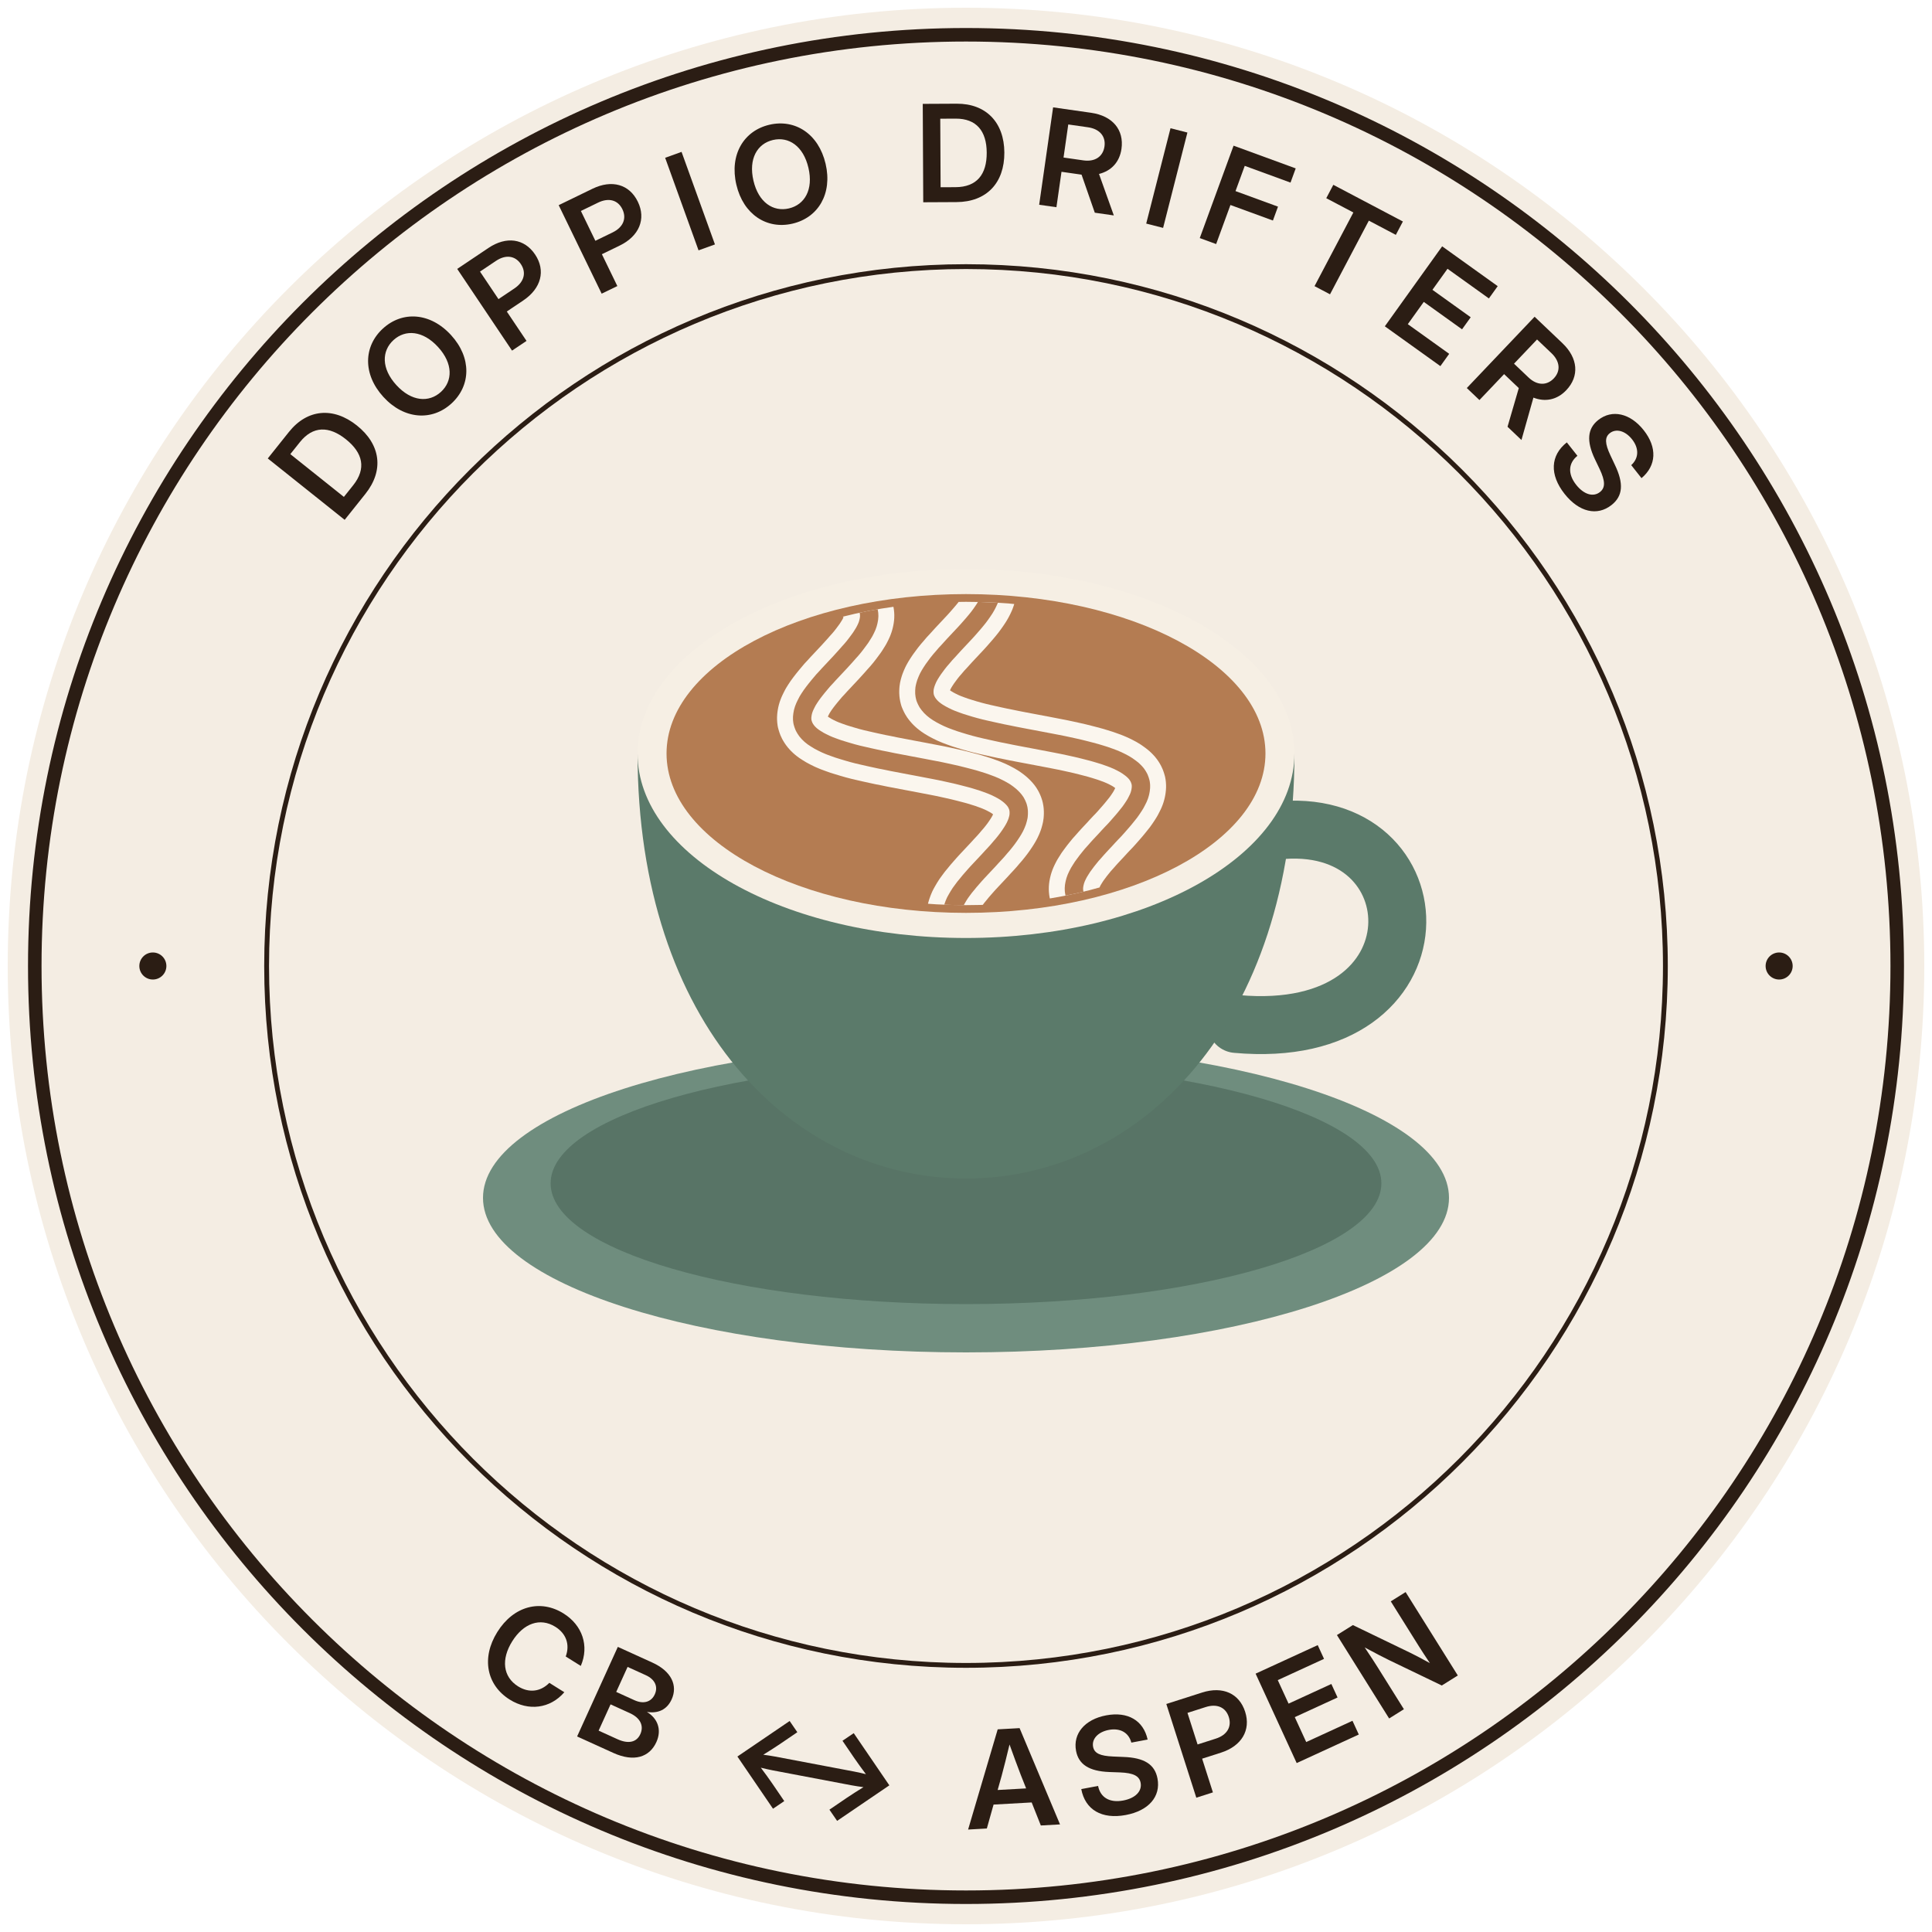
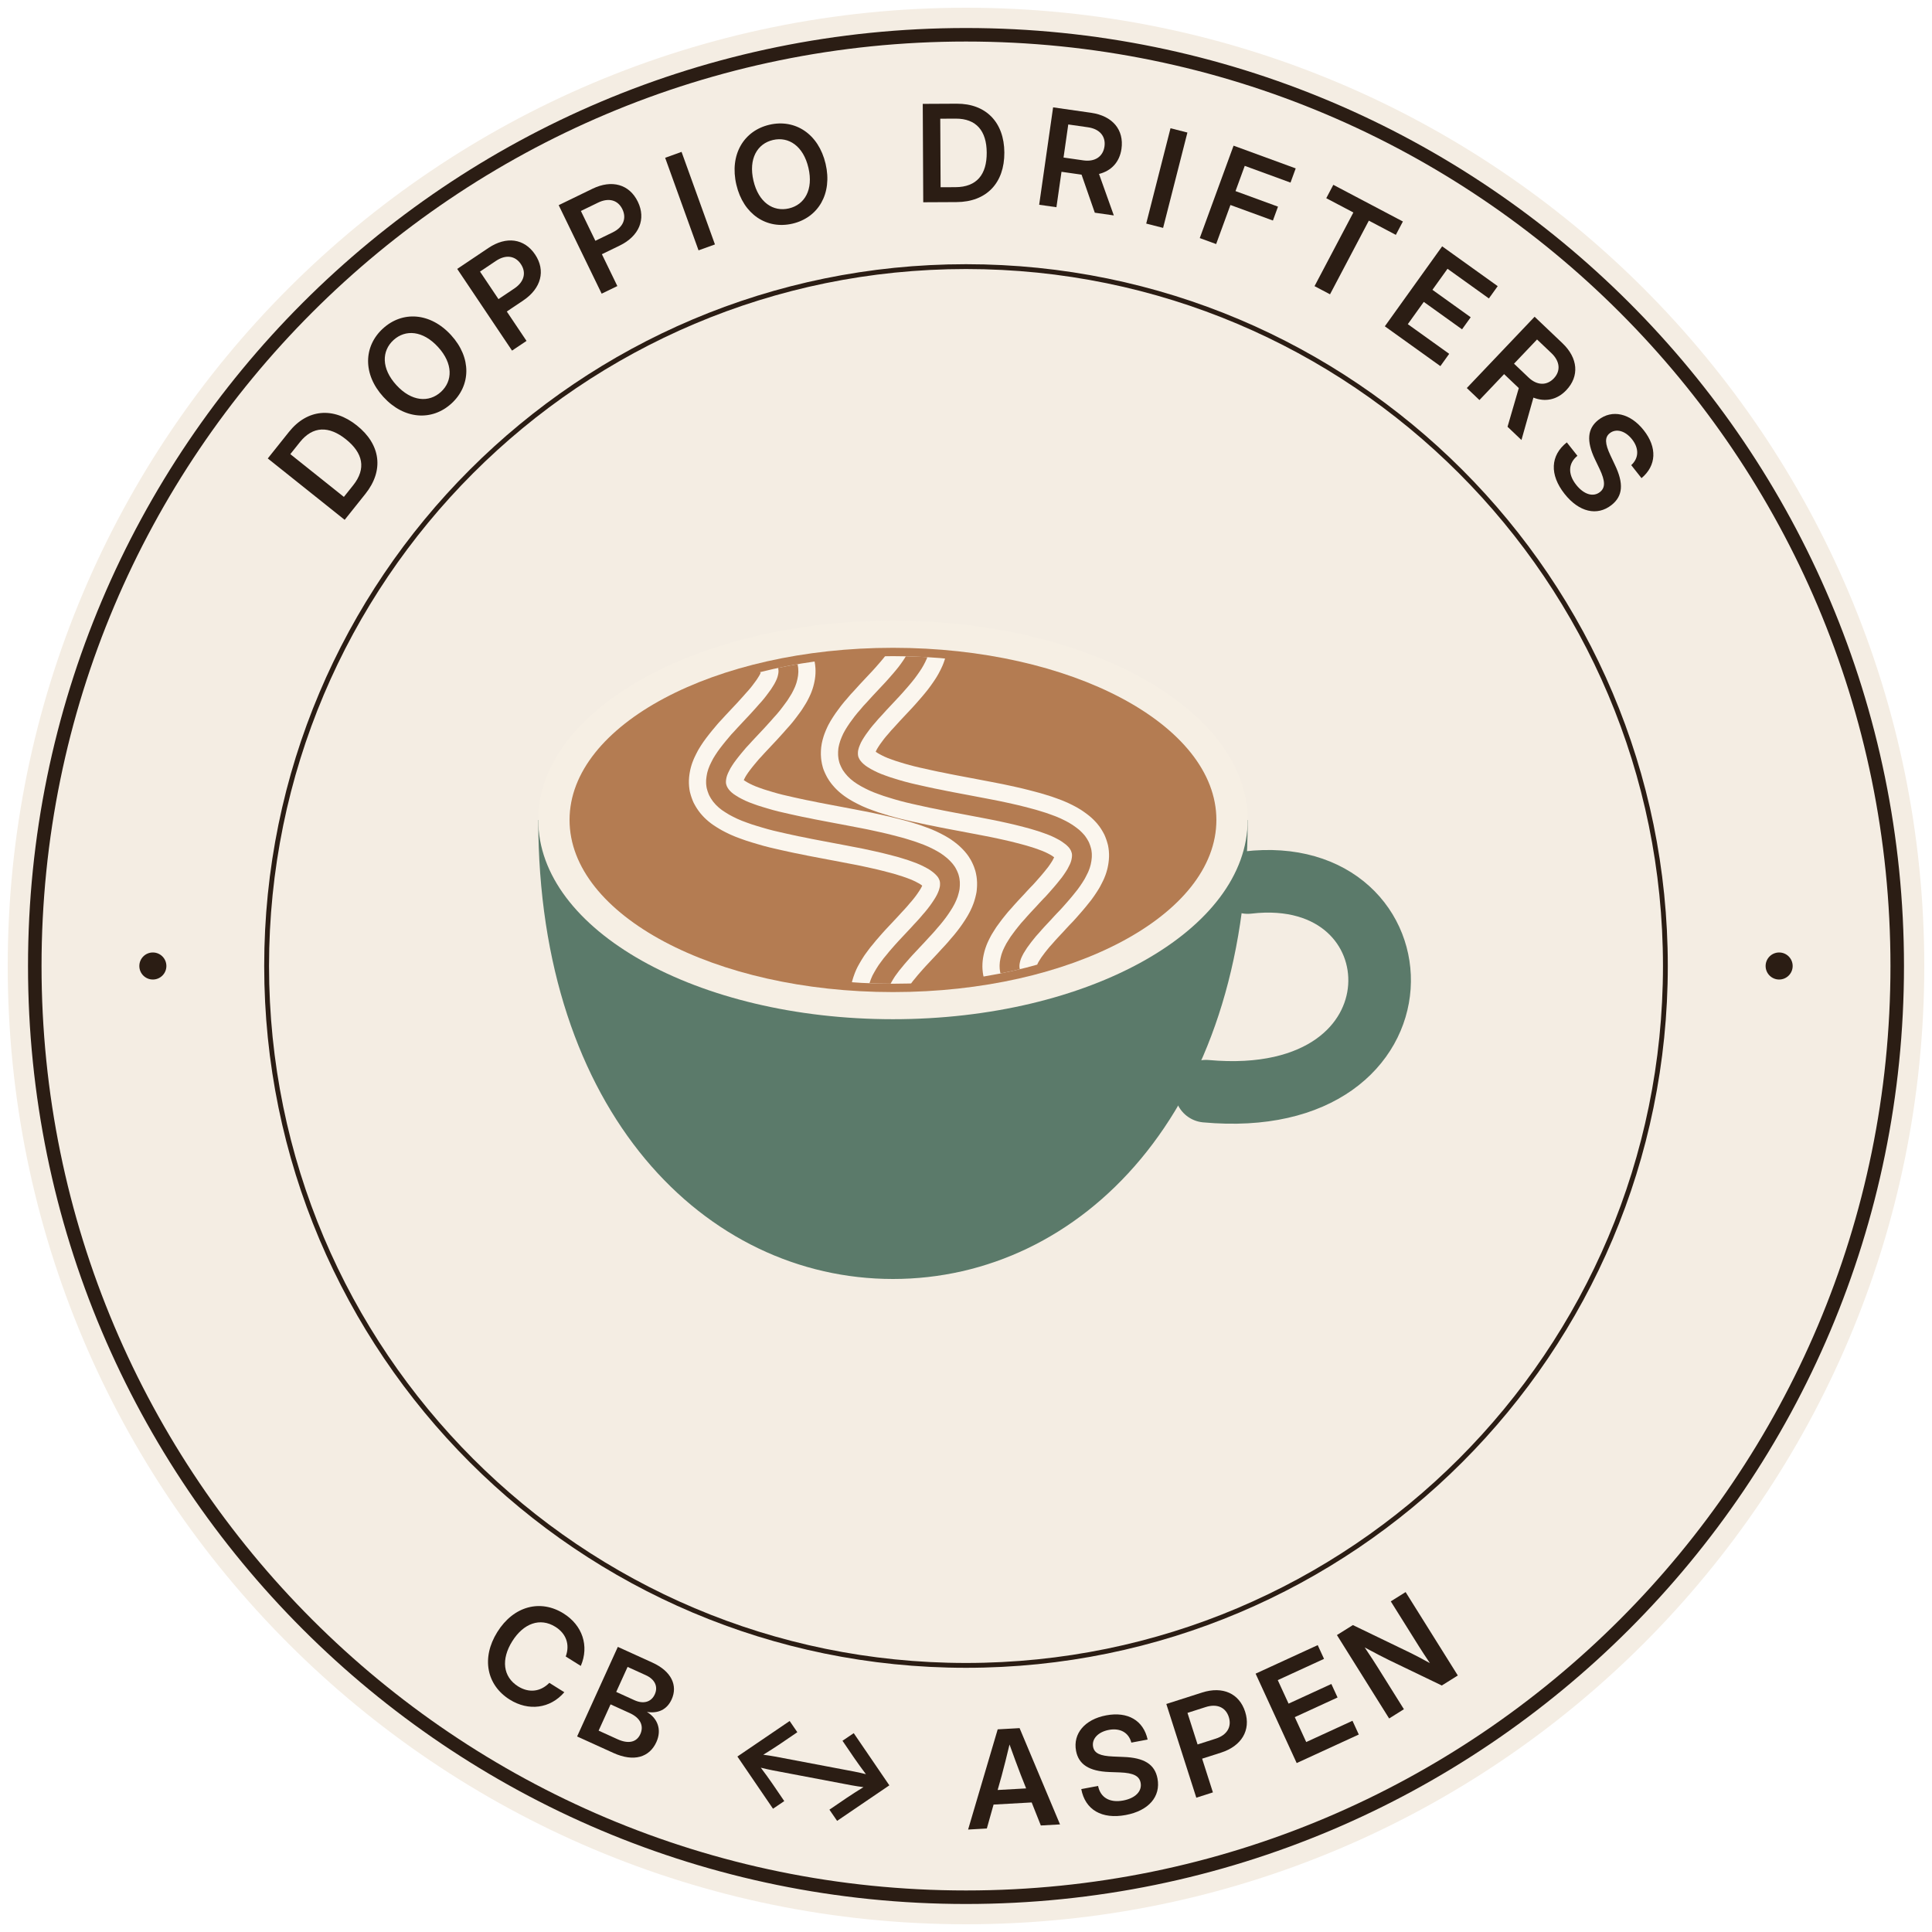
<svg xmlns="http://www.w3.org/2000/svg" viewBox="0 0 1000 1000" color="#2b1d14">
  <circle cx="500" cy="500" r="496" fill="#f4ede3" />
  <circle cx="500" cy="500" r="482" fill="none" stroke="currentColor" stroke-width="7" />
  <circle cx="500" cy="500" r="362" fill="none" stroke="currentColor" stroke-width="2.5" />
  <g fill="currentColor">
    <path d="M21.431 0.0C37.017 0.0 46.348 -9.775 46.348 -25.532C46.348 -41.187 36.948 -50.928 21.807 -50.928H4.238V0.0ZM13.262 -7.725V-43.203H21.226C31.958 -43.203 37.222 -36.743 37.222 -25.532C37.222 -14.219 32.026 -7.725 20.952 -7.725Z" transform="translate(190.98 253.31) rotate(-51.400) translate(-24.40 0)" />
    <path d="M26.182 0.82C39.819 0.82 49.902 -9.536 49.902 -25.43C49.902 -41.392 39.819 -51.748 26.182 -51.748C12.544 -51.748 2.461 -41.392 2.461 -25.43C2.461 -9.57 12.544 0.82 26.182 0.82ZM26.182 -7.28C17.842 -7.28 11.553 -13.809 11.553 -25.43C11.553 -37.085 17.842 -43.647 26.182 -43.647C34.487 -43.647 40.776 -37.085 40.776 -25.43C40.776 -13.809 34.487 -7.28 26.182 -7.28Z" transform="translate(233.13 208.23) rotate(-42.447) translate(-26.18 0)" />
    <path d="M4.238 0.0H13.262V-18.32H23.516C34.692 -18.32 41.87 -24.644 41.87 -34.658C41.87 -44.639 34.863 -50.928 23.687 -50.928H4.238ZM13.262 -26.045V-43.203H23.174C29.258 -43.203 32.983 -39.956 32.983 -34.658C32.983 -29.326 29.258 -26.045 23.174 -26.045Z" transform="translate(279.68 171.65) rotate(-33.861) translate(-21.88 0)" />
    <path d="M4.238 0.0H13.262V-18.32H23.516C34.692 -18.32 41.87 -24.644 41.87 -34.658C41.87 -44.639 34.863 -50.928 23.687 -50.928H4.238ZM13.262 -26.045V-43.203H23.174C29.258 -43.203 32.983 -39.956 32.983 -34.658C32.983 -29.326 29.258 -26.045 23.174 -26.045Z" transform="translate(327.29 144.30) rotate(-25.899) translate(-21.88 0)" />
    <path d="M13.262 -50.928H4.238V0.0H13.262Z" transform="translate(365.81 128.05) rotate(-19.838) translate(-8.75 0)" />
    <path d="M26.182 0.82C39.819 0.82 49.902 -9.536 49.902 -25.43C49.902 -41.392 39.819 -51.748 26.182 -51.748C12.544 -51.748 2.461 -41.392 2.461 -25.43C2.461 -9.57 12.544 0.82 26.182 0.82ZM26.182 -7.28C17.842 -7.28 11.553 -13.809 11.553 -25.43C11.553 -37.085 17.842 -43.647 26.182 -43.647C34.487 -43.647 40.776 -37.085 40.776 -25.43C40.776 -13.809 34.487 -7.28 26.182 -7.28Z" transform="translate(410.02 114.96) rotate(-13.154) translate(-26.18 0)" />
    <path d="M21.431 0.0C37.017 0.0 46.348 -9.775 46.348 -25.532C46.348 -41.187 36.948 -50.928 21.807 -50.928H4.238V0.0ZM13.262 -7.725V-43.203H21.226C31.958 -43.203 37.222 -36.743 37.222 -25.532C37.222 -14.219 32.026 -7.725 20.952 -7.725Z" transform="translate(498.03 104.59) rotate(-0.285) translate(-24.40 0)" />
    <path d="M4.238 0.0H13.262V-18.525H23.516C23.618 -18.525 23.687 -18.525 23.755 -18.525L33.325 0.0H43.271L32.642 -20.166C38.691 -22.627 42.314 -27.72 42.314 -34.658C42.314 -44.639 35.308 -50.928 24.097 -50.928H4.238ZM13.262 -25.977V-43.271H23.584C29.668 -43.271 33.428 -39.956 33.428 -34.658C33.428 -29.326 29.668 -25.977 23.652 -25.977Z" transform="translate(555.99 108.57) rotate(8.141) translate(-22.54 0)" />
    <path d="M13.262 -50.928H4.238V0.0H13.262Z" transform="translate(597.65 116.84) rotate(14.298) translate(-8.75 0)" />
    <path d="M4.238 0.0H13.262V-21.533H36.675V-29.189H13.262V-43.101H38.486V-50.928H4.238Z" transform="translate(635.83 128.65) rotate(20.091) translate(-20.03 0)" />
    <path d="M1.572 -43.101H17.432V0.0H26.489V-43.101H42.28V-50.928H1.572Z" transform="translate(684.39 150.21) rotate(27.796) translate(-21.94 0)" />
    <path d="M4.238 0.0H39.614V-7.827H13.262V-22.012H37.632V-29.702H13.262V-43.101H39.614V-50.928H4.238Z" transform="translate(730.37 178.63) rotate(35.634) translate(-20.95 0)" />
    <path d="M4.238 0.0H13.262V-18.525H23.516C23.618 -18.525 23.687 -18.525 23.755 -18.525L33.325 0.0H43.271L32.642 -20.166C38.691 -22.627 42.314 -27.72 42.314 -34.658C42.314 -44.639 35.308 -50.928 24.097 -50.928H4.238ZM13.262 -25.977V-43.271H23.584C29.668 -43.271 33.428 -39.956 33.428 -34.658C33.428 -29.326 29.668 -25.977 23.652 -25.977Z" transform="translate(772.48 213.46) rotate(43.559) translate(-22.54 0)" />
    <path d="M22.661 0.82C34.727 0.82 42.28 -5.195 42.28 -14.697C42.28 -22.183 37.529 -26.592 26.968 -28.95L21.807 -30.146C15.176 -31.685 12.544 -33.599 12.544 -37.017C12.544 -41.187 16.543 -44.092 22.183 -44.092C28.13 -44.092 32.026 -40.845 32.402 -35.479H40.981C40.674 -45.596 33.599 -51.748 22.217 -51.748C10.972 -51.748 3.486 -45.664 3.486 -36.572C3.486 -29.429 8.169 -24.951 18.354 -22.627L23.823 -21.396C30.625 -19.824 33.291 -17.739 33.291 -14.15C33.291 -9.673 29.087 -6.802 22.729 -6.802C15.654 -6.802 11.416 -10.459 11.348 -16.611H2.495C2.495 -5.708 10.049 0.82 22.661 0.82Z" transform="translate(810.28 254.89) rotate(51.693) translate(-22.39 0)" />
    <path d="M26.455 0.82C37.939 0.82 46.689 -6.289 48.398 -17.397H39.238C37.803 -10.938 33.018 -7.28 26.523 -7.28C17.158 -7.28 11.553 -14.492 11.553 -25.43C11.553 -36.436 17.192 -43.647 26.523 -43.647C33.052 -43.647 37.837 -39.956 39.204 -33.462H48.398C46.689 -44.604 37.939 -51.748 26.455 -51.748C12.407 -51.748 2.461 -41.426 2.461 -25.43C2.461 -9.536 12.407 0.82 26.455 0.82Z" transform="translate(263.34 878.43) rotate(32.021) translate(-25.36 0)" />
    <path d="M4.238 0.0H24.814C36.606 0.0 42.793 -5.742 42.793 -14.321C42.793 -21.567 38.076 -25.771 31.992 -26.489V-26.558C37.461 -28.062 40.845 -31.821 40.845 -37.7C40.845 -45.664 34.658 -50.928 23.926 -50.928H4.238ZM13.125 -7.349V-22.285H24.062C30.078 -22.285 33.53 -19.346 33.53 -14.629C33.53 -9.946 30.01 -7.349 23.857 -7.349ZM13.125 -29.36V-43.579H23.516C28.677 -43.579 31.821 -40.845 31.821 -36.47C31.821 -32.129 28.677 -29.36 23.516 -29.36Z" transform="translate(315.33 906.34) rotate(24.441) translate(-22.49 0)" />
    <path d="M29.155 0.82 34.146 -4.136 26.455 -11.826C24.131 -14.15 21.533 -16.543 19.004 -18.867C21.055 -18.765 23.174 -18.662 25.225 -18.662H66.855C68.872 -18.662 71.025 -18.765 73.076 -18.867C70.547 -16.543 67.949 -14.15 65.625 -11.826L57.935 -4.136L62.925 0.82L86.064 -22.285L62.925 -45.391L57.935 -40.435L65.625 -32.744C67.949 -30.42 70.547 -28.027 73.076 -25.703C71.025 -25.806 68.872 -25.908 66.855 -25.908H25.225C23.174 -25.908 21.055 -25.806 19.004 -25.703C21.533 -28.027 24.131 -30.42 26.455 -32.744L34.146 -40.435L29.155 -45.391L6.016 -22.285Z" transform="translate(416.85 938.53) rotate(10.737) translate(-46.04 0)" />
    <path d="M0.444 0.0H10.151L14.321 -12.168H34.077L38.145 0.0H48.091L29.976 -50.928H18.628ZM16.851 -19.585 19.312 -26.763C20.85 -31.445 22.388 -36.333 24.302 -42.759C26.216 -36.333 27.72 -31.445 29.224 -26.763L31.616 -19.585Z" transform="translate(524.88 945.64) rotate(-3.196) translate(-24.27 0)" />
    <path d="M22.661 0.82C34.727 0.82 42.28 -5.195 42.28 -14.697C42.28 -22.183 37.529 -26.592 26.968 -28.95L21.807 -30.146C15.176 -31.685 12.544 -33.599 12.544 -37.017C12.544 -41.187 16.543 -44.092 22.183 -44.092C28.13 -44.092 32.026 -40.845 32.402 -35.479H40.981C40.674 -45.596 33.599 -51.748 22.217 -51.748C10.972 -51.748 3.486 -45.664 3.486 -36.572C3.486 -29.429 8.169 -24.951 18.354 -22.627L23.823 -21.396C30.625 -19.824 33.291 -17.739 33.291 -14.15C33.291 -9.673 29.087 -6.802 22.729 -6.802C15.654 -6.802 11.416 -10.459 11.348 -16.611H2.495C2.495 -5.708 10.049 0.82 22.661 0.82Z" transform="translate(582.28 938.69) rotate(-10.622) translate(-22.39 0)" />
    <path d="M4.238 0.0H13.262V-18.32H23.516C34.692 -18.32 41.87 -24.644 41.87 -34.658C41.87 -44.639 34.863 -50.928 23.687 -50.928H4.238ZM13.262 -26.045V-43.203H23.174C29.258 -43.203 32.983 -39.956 32.983 -34.658C32.983 -29.326 29.258 -26.045 23.174 -26.045Z" transform="translate(636.01 925.11) rotate(-17.742) translate(-21.88 0)" />
    <path d="M4.238 0.0H39.614V-7.827H13.262V-22.012H37.632V-29.702H13.262V-43.101H39.614V-50.928H4.238Z" transform="translate(686.35 905.58) rotate(-24.677) translate(-20.95 0)" />
    <path d="M4.238 0.0H13.262V-25.601C13.262 -27.822 13.228 -32.197 13.022 -37.871C16.133 -32.368 18.833 -27.856 20.269 -25.566L36.401 0.0H46.177V-50.928H37.119V-23.174C37.119 -21.157 37.188 -16.919 37.324 -13.091C35.308 -16.714 33.052 -20.61 31.855 -22.524L13.979 -50.928H4.238Z" transform="translate(736.79 878.35) rotate(-32.041) translate(-25.21 0)" />
    <circle cx="79.12" cy="500" r="7" />
    <circle cx="920.88" cy="500" r="7" />
  </g>
-   <g transform="translate(215.0 170.0) scale(5.0)">
-     <ellipse cx="57" cy="90" rx="50" ry="16" fill="#6f8d7e" />
-     <ellipse cx="57" cy="88.5" rx="43" ry="12.5" fill="#587466" />
+   <g transform="translate(165.2 176.0) scale(5.4)">
    <path d="M89 52 C 106 50, 107 74, 85 72" fill="none" stroke="#5b7a6a" stroke-width="6" stroke-linecap="round" />
-     <path d="M23 44 C 23 72, 39 88, 57 88 C 75 88, 91 72, 91 44 Z" fill="#5b7a6a" />
-     <ellipse cx="57" cy="44" rx="34" ry="19.1" fill="#f6efe4" />
-     <ellipse cx="57" cy="44" rx="31" ry="16.5" fill="#b47c52" />
+     <path d="M21 46 C 21 74, 37 90, 55 90 C 73 90, 89 74, 89 46 Z" fill="#5b7a6a" />
+     <ellipse cx="55" cy="46" rx="34" ry="19.1" fill="#f6efe4" />
+     <ellipse cx="55" cy="46" rx="31" ry="16.5" fill="#b47c52" />
    <clipPath id="dd-coffee">
-       <ellipse cx="57" cy="44" rx="29.5" ry="15.7" />
+       <ellipse cx="55" cy="46" rx="29.5" ry="15.7" />
    </clipPath>
    <g clip-path="url(#dd-coffee)" fill="none" stroke-linecap="round" stroke-linejoin="round">
-       <path d="M43.14 26.51 L43.60 26.67 L44.03 26.83 L44.44 27.00 L44.82 27.18 L45.17 27.36 L45.49 27.55 L45.78 27.74 L46.04 27.94 L46.26 28.15 L46.46 28.36 L46.63 28.58 L46.76 28.81 L46.86 29.04 L46.93 29.28 L46.97 29.53 L46.98 29.78 L46.96 30.04 L46.91 30.31 L46.84 30.58 L46.74 30.86 L46.61 31.14 L46.46 31.43 L46.28 31.72 L46.09 32.02 L45.87 32.32 L45.64 32.63 L45.40 32.94 L45.14 33.25 L44.86 33.56 L44.58 33.88 L44.29 34.20 L44.00 34.52 L43.70 34.84 L43.40 35.16 L43.10 35.48 L42.80 35.80 L42.51 36.12 L42.22 36.43 L41.95 36.75 L41.69 37.06 L41.44 37.37 L41.20 37.68 L40.98 37.98 L40.78 38.28 L40.60 38.57 L40.45 38.86 L40.31 39.15 L40.20 39.43 L40.12 39.70 L40.07 39.97 L40.04 40.23 L40.04 40.48 L40.07 40.73 L40.14 40.97 L40.23 41.21 L40.36 41.44 L40.51 41.66 L40.70 41.88 L40.92 42.09 L41.17 42.29 L41.46 42.48 L41.77 42.67 L42.11 42.85 L42.48 43.03 L42.88 43.20 L43.31 43.36 L43.76 43.52 L44.24 43.67 L44.74 43.82 L45.26 43.97 L45.80 44.11 L46.36 44.24 L46.93 44.37 L47.52 44.50 L48.12 44.63 L48.74 44.75 L49.36 44.88 L49.99 45.00 L50.62 45.12 L51.25 45.24 L51.89 45.36 L52.52 45.48 L53.14 45.60 L53.77 45.72 L54.38 45.84 L54.98 45.97 L55.57 46.10 L56.14 46.23 L56.70 46.37 L57.24 46.51 L57.77 46.65 L58.26 46.80 L58.74 46.95 L59.19 47.11 L59.62 47.27 L60.02 47.44 L60.39 47.62 L60.73 47.80 L61.05 47.99 L61.33 48.19 L61.58 48.39 L61.80 48.60 L61.99 48.81 L62.15 49.03 L62.27 49.26 L62.37 49.50 L62.43 49.74 L62.46 49.99 L62.46 50.24 L62.44 50.51 L62.38 50.77 L62.30 51.05 L62.19 51.33 L62.06 51.61 L61.90 51.90 L61.72 52.19 L61.52 52.49 L61.30 52.80 L61.07 53.10 L60.82 53.41 L60.55 53.72 L60.28 54.04 L59.99 54.36 L59.70 54.67 L59.41 54.99 L59.11 55.31 L58.81 55.63 L58.51 55.95 L58.21 56.27 L57.92 56.59 L57.64 56.91 L57.37 57.22 L57.11 57.54 L56.86 57.84 L56.63 58.15 L56.41 58.45 L56.22 58.75 L56.05 59.04 L55.89 59.33 L55.77 59.61 L55.67 59.89 L55.59 60.16 L55.54 60.43 L55.52 60.69 L55.53 60.94 L55.57 61.19 L55.64 61.43 L55.74 61.67 L55.88 61.89 L56.04 62.11 L56.24 62.33 L56.47 62.53 L56.73 62.73 L57.02 62.93 L57.34 63.11 L57.69 63.29 L58.06 63.47 L58.47 63.64 L58.90 63.80 L59.36 63.96" stroke="#fbf6ee" stroke-width="5.2" />
-       <path d="M43.14 26.51 L43.60 26.67 L44.03 26.83 L44.44 27.00 L44.82 27.18 L45.17 27.36 L45.49 27.55 L45.78 27.74 L46.04 27.94 L46.26 28.15 L46.46 28.36 L46.63 28.58 L46.76 28.81 L46.86 29.04 L46.93 29.28 L46.97 29.53 L46.98 29.78 L46.96 30.04 L46.91 30.31 L46.84 30.58 L46.74 30.86 L46.61 31.14 L46.46 31.43 L46.28 31.72 L46.09 32.02 L45.87 32.32 L45.64 32.63 L45.40 32.94 L45.14 33.25 L44.86 33.56 L44.58 33.88 L44.29 34.20 L44.00 34.52 L43.70 34.84 L43.40 35.16 L43.10 35.48 L42.80 35.80 L42.51 36.12 L42.22 36.43 L41.95 36.75 L41.69 37.06 L41.44 37.37 L41.20 37.68 L40.98 37.98 L40.78 38.28 L40.60 38.57 L40.45 38.86 L40.31 39.15 L40.20 39.43 L40.12 39.70 L40.07 39.97 L40.04 40.23 L40.04 40.48 L40.07 40.73 L40.14 40.97 L40.23 41.21 L40.36 41.44 L40.51 41.66 L40.70 41.88 L40.92 42.09 L41.17 42.29 L41.46 42.48 L41.77 42.67 L42.11 42.85 L42.48 43.03 L42.88 43.20 L43.31 43.36 L43.76 43.52 L44.24 43.67 L44.74 43.82 L45.26 43.97 L45.80 44.11 L46.36 44.24 L46.93 44.37 L47.52 44.50 L48.12 44.63 L48.74 44.75 L49.36 44.88 L49.99 45.00 L50.62 45.12 L51.25 45.24 L51.89 45.36 L52.52 45.48 L53.14 45.60 L53.77 45.72 L54.38 45.84 L54.98 45.97 L55.57 46.10 L56.14 46.23 L56.70 46.37 L57.24 46.51 L57.77 46.65 L58.26 46.80 L58.74 46.95 L59.19 47.11 L59.62 47.27 L60.02 47.44 L60.39 47.62 L60.73 47.80 L61.05 47.99 L61.33 48.19 L61.58 48.39 L61.80 48.60 L61.99 48.81 L62.15 49.03 L62.27 49.26 L62.37 49.50 L62.43 49.74 L62.46 49.99 L62.46 50.24 L62.44 50.51 L62.38 50.77 L62.30 51.05 L62.19 51.33 L62.06 51.61 L61.90 51.90 L61.72 52.19 L61.52 52.49 L61.30 52.80 L61.07 53.10 L60.82 53.41 L60.55 53.72 L60.28 54.04 L59.99 54.36 L59.70 54.67 L59.41 54.99 L59.11 55.31 L58.81 55.63 L58.51 55.95 L58.21 56.27 L57.92 56.59 L57.64 56.91 L57.37 57.22 L57.11 57.54 L56.86 57.84 L56.63 58.15 L56.41 58.45 L56.22 58.75 L56.05 59.04 L55.89 59.33 L55.77 59.61 L55.67 59.89 L55.59 60.16 L55.54 60.43 L55.52 60.69 L55.53 60.94 L55.57 61.19 L55.64 61.43 L55.74 61.67 L55.88 61.89 L56.04 62.11 L56.24 62.33 L56.47 62.53 L56.73 62.73 L57.02 62.93 L57.34 63.11 L57.69 63.29 L58.06 63.47 L58.47 63.64 L58.90 63.80 L59.36 63.96" stroke="#b47c52" stroke-width="1.9" />
-       <path d="M55.79 23.80 L56.25 23.95 L56.68 24.12 L57.09 24.28 L57.46 24.46 L57.81 24.64 L58.13 24.83 L58.42 25.02 L58.68 25.22 L58.91 25.43 L59.11 25.64 L59.27 25.86 L59.41 26.09 L59.51 26.32 L59.58 26.56 L59.62 26.81 L59.63 27.06 L59.61 27.32 L59.56 27.59 L59.48 27.86 L59.38 28.14 L59.25 28.42 L59.10 28.71 L58.93 29.00 L58.73 29.30 L58.52 29.60 L58.29 29.91 L58.04 30.22 L57.78 30.53 L57.51 30.84 L57.23 31.16 L56.94 31.48 L56.64 31.80 L56.34 32.12 L56.04 32.44 L55.74 32.76 L55.45 33.08 L55.16 33.40 L54.87 33.71 L54.60 34.03 L54.33 34.34 L54.08 34.65 L53.85 34.96 L53.63 35.26 L53.43 35.56 L53.25 35.85 L53.09 36.14 L52.96 36.43 L52.85 36.71 L52.77 36.98 L52.71 37.25 L52.69 37.51 L52.69 37.76 L52.72 38.01 L52.78 38.26 L52.88 38.49 L53.00 38.72 L53.16 38.94 L53.35 39.16 L53.57 39.37 L53.82 39.57 L54.10 39.76 L54.42 39.95 L54.76 40.13 L55.13 40.31 L55.53 40.48 L55.96 40.64 L56.41 40.80 L56.89 40.95 L57.38 41.10 L57.91 41.25 L58.45 41.39 L59.00 41.52 L59.58 41.65 L60.17 41.78 L60.77 41.91 L61.38 42.03 L62.01 42.16 L62.63 42.28 L63.26 42.40 L63.90 42.52 L64.53 42.64 L65.16 42.76 L65.79 42.88 L66.41 43.00 L67.02 43.12 L67.63 43.25 L68.22 43.38 L68.79 43.51 L69.35 43.65 L69.89 43.79 L70.41 43.93 L70.91 44.08 L71.39 44.23 L71.84 44.39 L72.27 44.55 L72.67 44.72 L73.04 44.90 L73.38 45.08 L73.69 45.27 L73.97 45.47 L74.23 45.67 L74.45 45.88 L74.64 46.09 L74.79 46.31 L74.92 46.54 L75.01 46.78 L75.08 47.02 L75.11 47.27 L75.11 47.52 L75.08 47.79 L75.03 48.05 L74.95 48.33 L74.84 48.61 L74.70 48.89 L74.55 49.18 L74.37 49.47 L74.17 49.77 L73.95 50.08 L73.71 50.38 L73.46 50.69 L73.20 51.00 L72.92 51.32 L72.64 51.64 L72.35 51.96 L72.05 52.27 L71.75 52.59 L71.45 52.92 L71.15 53.24 L70.86 53.55 L70.57 53.87 L70.29 54.19 L70.01 54.50 L69.75 54.82 L69.51 55.12 L69.28 55.43 L69.06 55.73 L68.87 56.03 L68.69 56.32 L68.54 56.61 L68.41 56.89 L68.31 57.17 L68.24 57.44 L68.19 57.71 L68.17 57.97 L68.18 58.22 L68.22 58.47 L68.29 58.71 L68.39 58.95 L68.52 59.17 L68.69 59.39 L68.88 59.61 L69.11 59.81 L69.37 60.01 L69.66 60.21 L69.98 60.39 L70.33 60.57 L70.71 60.75 L71.12 60.92 L71.55 61.08 L72.01 61.24" stroke="#fbf6ee" stroke-width="5.2" />
-       <path d="M55.79 23.80 L56.25 23.95 L56.68 24.12 L57.09 24.28 L57.46 24.46 L57.81 24.64 L58.13 24.83 L58.42 25.02 L58.68 25.22 L58.91 25.43 L59.11 25.64 L59.27 25.86 L59.41 26.09 L59.51 26.32 L59.58 26.56 L59.62 26.81 L59.63 27.06 L59.61 27.32 L59.56 27.59 L59.48 27.86 L59.38 28.14 L59.25 28.42 L59.10 28.71 L58.93 29.00 L58.73 29.30 L58.52 29.60 L58.29 29.91 L58.04 30.22 L57.78 30.53 L57.51 30.84 L57.23 31.16 L56.94 31.48 L56.64 31.80 L56.34 32.12 L56.04 32.44 L55.74 32.76 L55.45 33.08 L55.16 33.40 L54.87 33.71 L54.60 34.03 L54.33 34.34 L54.08 34.65 L53.85 34.96 L53.63 35.26 L53.43 35.56 L53.25 35.85 L53.09 36.14 L52.96 36.43 L52.85 36.71 L52.77 36.98 L52.71 37.25 L52.69 37.51 L52.69 37.76 L52.72 38.01 L52.78 38.26 L52.88 38.49 L53.00 38.72 L53.16 38.94 L53.35 39.16 L53.57 39.37 L53.82 39.57 L54.10 39.76 L54.42 39.95 L54.76 40.13 L55.13 40.31 L55.53 40.48 L55.96 40.64 L56.41 40.80 L56.89 40.95 L57.38 41.10 L57.91 41.25 L58.45 41.39 L59.00 41.52 L59.58 41.65 L60.17 41.78 L60.77 41.91 L61.38 42.03 L62.01 42.16 L62.63 42.28 L63.26 42.40 L63.90 42.52 L64.53 42.64 L65.16 42.76 L65.79 42.88 L66.41 43.00 L67.02 43.12 L67.63 43.25 L68.22 43.38 L68.79 43.51 L69.35 43.65 L69.89 43.79 L70.41 43.93 L70.91 44.08 L71.39 44.23 L71.84 44.39 L72.27 44.55 L72.67 44.72 L73.04 44.90 L73.38 45.08 L73.69 45.27 L73.97 45.47 L74.23 45.67 L74.45 45.88 L74.64 46.09 L74.79 46.31 L74.92 46.54 L75.01 46.78 L75.08 47.02 L75.11 47.27 L75.11 47.52 L75.08 47.79 L75.03 48.05 L74.95 48.33 L74.84 48.61 L74.70 48.89 L74.55 49.18 L74.37 49.47 L74.17 49.77 L73.95 50.08 L73.71 50.38 L73.46 50.69 L73.20 51.00 L72.92 51.32 L72.64 51.64 L72.35 51.96 L72.05 52.27 L71.75 52.59 L71.45 52.92 L71.15 53.24 L70.86 53.55 L70.57 53.87 L70.29 54.19 L70.01 54.50 L69.75 54.82 L69.51 55.12 L69.28 55.43 L69.06 55.73 L68.87 56.03 L68.69 56.32 L68.54 56.61 L68.41 56.89 L68.31 57.17 L68.24 57.44 L68.19 57.71 L68.17 57.97 L68.18 58.22 L68.22 58.47 L68.29 58.71 L68.39 58.95 L68.52 59.17 L68.69 59.39 L68.88 59.61 L69.11 59.81 L69.37 60.01 L69.66 60.21 L69.98 60.39 L70.33 60.57 L70.71 60.75 L71.12 60.92 L71.55 61.08 L72.01 61.24" stroke="#b47c52" stroke-width="1.9" />
+       <path d="M41.14 28.51 L41.60 28.67 L42.03 28.83 L42.44 29.00 L42.82 29.18 L43.17 29.36 L43.49 29.55 L43.78 29.74 L44.04 29.94 L44.26 30.15 L44.46 30.36 L44.63 30.58 L44.76 30.81 L44.86 31.04 L44.93 31.28 L44.97 31.53 L44.98 31.78 L44.96 32.04 L44.91 32.31 L44.84 32.58 L44.74 32.86 L44.61 33.14 L44.46 33.43 L44.28 33.72 L44.09 34.02 L43.87 34.32 L43.64 34.63 L43.40 34.94 L43.14 35.25 L42.86 35.56 L42.58 35.88 L42.29 36.20 L42.00 36.52 L41.70 36.84 L41.40 37.16 L41.10 37.48 L40.80 37.80 L40.51 38.12 L40.22 38.43 L39.95 38.75 L39.69 39.06 L39.44 39.37 L39.20 39.68 L38.98 39.98 L38.78 40.28 L38.60 40.57 L38.45 40.86 L38.31 41.15 L38.20 41.43 L38.12 41.70 L38.07 41.97 L38.04 42.23 L38.04 42.48 L38.07 42.73 L38.14 42.97 L38.23 43.21 L38.36 43.44 L38.51 43.66 L38.70 43.88 L38.92 44.09 L39.17 44.29 L39.46 44.48 L39.77 44.67 L40.11 44.85 L40.48 45.03 L40.88 45.20 L41.31 45.36 L41.76 45.52 L42.24 45.67 L42.74 45.82 L43.26 45.97 L43.80 46.11 L44.36 46.24 L44.93 46.37 L45.52 46.50 L46.12 46.63 L46.74 46.75 L47.36 46.88 L47.99 47.00 L48.62 47.12 L49.25 47.24 L49.89 47.36 L50.52 47.48 L51.14 47.60 L51.77 47.72 L52.38 47.84 L52.98 47.97 L53.57 48.10 L54.14 48.23 L54.70 48.37 L55.24 48.51 L55.77 48.65 L56.26 48.80 L56.74 48.95 L57.19 49.11 L57.62 49.27 L58.02 49.44 L58.39 49.62 L58.73 49.80 L59.05 49.99 L59.33 50.19 L59.58 50.39 L59.80 50.60 L59.99 50.81 L60.15 51.03 L60.27 51.26 L60.37 51.50 L60.43 51.74 L60.46 51.99 L60.46 52.24 L60.44 52.51 L60.38 52.77 L60.30 53.05 L60.19 53.33 L60.06 53.61 L59.90 53.90 L59.72 54.19 L59.52 54.49 L59.30 54.80 L59.07 55.10 L58.82 55.41 L58.55 55.72 L58.28 56.04 L57.99 56.36 L57.70 56.67 L57.41 56.99 L57.11 57.31 L56.81 57.63 L56.51 57.95 L56.21 58.27 L55.92 58.59 L55.64 58.91 L55.37 59.22 L55.11 59.54 L54.86 59.84 L54.63 60.15 L54.41 60.45 L54.22 60.75 L54.05 61.04 L53.89 61.33 L53.77 61.61 L53.67 61.89 L53.59 62.16 L53.54 62.43 L53.52 62.69 L53.53 62.94 L53.57 63.19 L53.64 63.43 L53.74 63.67 L53.88 63.89 L54.04 64.11 L54.24 64.33 L54.47 64.53 L54.73 64.73 L55.02 64.93 L55.34 65.11 L55.69 65.29 L56.06 65.47 L56.47 65.64 L56.90 65.80 L57.36 65.96" stroke="#fbf6ee" stroke-width="5.2" />
+       <path d="M41.14 28.51 L41.60 28.67 L42.03 28.83 L42.44 29.00 L42.82 29.18 L43.17 29.36 L43.49 29.55 L43.78 29.74 L44.04 29.94 L44.26 30.15 L44.46 30.36 L44.63 30.58 L44.76 30.81 L44.86 31.04 L44.93 31.28 L44.97 31.53 L44.98 31.78 L44.96 32.04 L44.91 32.31 L44.84 32.58 L44.74 32.86 L44.61 33.14 L44.46 33.43 L44.28 33.72 L44.09 34.02 L43.87 34.32 L43.64 34.63 L43.40 34.94 L43.14 35.25 L42.86 35.56 L42.58 35.88 L42.29 36.20 L42.00 36.52 L41.70 36.84 L41.40 37.16 L41.10 37.48 L40.80 37.80 L40.51 38.12 L40.22 38.43 L39.95 38.75 L39.69 39.06 L39.44 39.37 L39.20 39.68 L38.98 39.98 L38.78 40.28 L38.60 40.57 L38.45 40.86 L38.31 41.15 L38.20 41.43 L38.12 41.70 L38.07 41.97 L38.04 42.23 L38.04 42.48 L38.07 42.73 L38.14 42.97 L38.23 43.21 L38.36 43.44 L38.51 43.66 L38.70 43.88 L38.92 44.09 L39.17 44.29 L39.46 44.48 L39.77 44.67 L40.11 44.85 L40.48 45.03 L40.88 45.20 L41.31 45.36 L41.76 45.52 L42.24 45.67 L42.74 45.82 L43.26 45.97 L43.80 46.11 L44.36 46.24 L44.93 46.37 L45.52 46.50 L46.12 46.63 L46.74 46.75 L47.36 46.88 L47.99 47.00 L48.62 47.12 L49.25 47.24 L49.89 47.36 L50.52 47.48 L51.14 47.60 L51.77 47.72 L52.38 47.84 L52.98 47.97 L53.57 48.10 L54.14 48.23 L54.70 48.37 L55.24 48.51 L55.77 48.65 L56.26 48.80 L56.74 48.95 L57.19 49.11 L57.62 49.27 L58.02 49.44 L58.39 49.62 L58.73 49.80 L59.05 49.99 L59.33 50.19 L59.58 50.39 L59.80 50.60 L59.99 50.81 L60.15 51.03 L60.27 51.26 L60.37 51.50 L60.43 51.74 L60.46 51.99 L60.46 52.24 L60.44 52.51 L60.38 52.77 L60.30 53.05 L60.19 53.33 L60.06 53.61 L59.90 53.90 L59.72 54.19 L59.52 54.49 L59.30 54.80 L59.07 55.10 L58.82 55.41 L58.55 55.72 L58.28 56.04 L57.99 56.36 L57.70 56.67 L57.41 56.99 L57.11 57.31 L56.81 57.63 L56.51 57.95 L56.21 58.27 L55.92 58.59 L55.64 58.91 L55.37 59.22 L55.11 59.54 L54.86 59.84 L54.63 60.15 L54.41 60.45 L54.22 60.75 L54.05 61.04 L53.89 61.33 L53.77 61.61 L53.67 61.89 L53.59 62.16 L53.54 62.43 L53.52 62.69 L53.53 62.94 L53.57 63.19 L53.64 63.43 L53.74 63.67 L53.88 63.89 L54.04 64.11 L54.24 64.33 L54.47 64.53 L54.73 64.73 L55.02 64.93 L55.34 65.11 L55.69 65.29 L56.06 65.47 L56.47 65.64 L56.90 65.80 L57.36 65.96" stroke="#b47c52" stroke-width="1.9" />
+       <path d="M53.79 25.80 L54.25 25.95 L54.68 26.12 L55.09 26.28 L55.46 26.46 L55.81 26.64 L56.13 26.83 L56.42 27.02 L56.68 27.22 L56.91 27.43 L57.11 27.64 L57.27 27.86 L57.41 28.09 L57.51 28.32 L57.58 28.56 L57.62 28.81 L57.63 29.06 L57.61 29.32 L57.56 29.59 L57.48 29.86 L57.38 30.14 L57.25 30.42 L57.10 30.71 L56.93 31.00 L56.73 31.30 L56.52 31.60 L56.29 31.91 L56.04 32.22 L55.78 32.53 L55.51 32.84 L55.23 33.16 L54.94 33.48 L54.64 33.80 L54.34 34.12 L54.04 34.44 L53.74 34.76 L53.45 35.08 L53.16 35.40 L52.87 35.71 L52.60 36.03 L52.33 36.34 L52.08 36.65 L51.85 36.96 L51.63 37.26 L51.43 37.56 L51.25 37.85 L51.09 38.14 L50.96 38.43 L50.85 38.71 L50.77 38.98 L50.71 39.25 L50.69 39.51 L50.69 39.76 L50.72 40.01 L50.78 40.26 L50.88 40.49 L51.00 40.72 L51.16 40.94 L51.35 41.16 L51.57 41.37 L51.82 41.57 L52.10 41.76 L52.42 41.95 L52.76 42.13 L53.13 42.31 L53.53 42.48 L53.96 42.64 L54.41 42.80 L54.89 42.95 L55.38 43.10 L55.91 43.25 L56.45 43.39 L57.00 43.52 L57.58 43.65 L58.17 43.78 L58.77 43.91 L59.38 44.03 L60.01 44.16 L60.63 44.28 L61.26 44.40 L61.90 44.52 L62.53 44.64 L63.16 44.76 L63.79 44.88 L64.41 45.00 L65.02 45.12 L65.63 45.25 L66.22 45.38 L66.79 45.51 L67.35 45.65 L67.89 45.79 L68.41 45.93 L68.91 46.08 L69.39 46.23 L69.84 46.39 L70.27 46.55 L70.67 46.72 L71.04 46.90 L71.38 47.08 L71.69 47.27 L71.97 47.47 L72.23 47.67 L72.45 47.88 L72.64 48.09 L72.79 48.31 L72.92 48.54 L73.01 48.78 L73.08 49.02 L73.11 49.27 L73.11 49.52 L73.08 49.79 L73.03 50.05 L72.95 50.33 L72.84 50.61 L72.70 50.89 L72.55 51.18 L72.37 51.47 L72.17 51.77 L71.95 52.08 L71.71 52.38 L71.46 52.69 L71.20 53.00 L70.92 53.32 L70.64 53.64 L70.35 53.96 L70.05 54.27 L69.75 54.59 L69.45 54.92 L69.15 55.24 L68.86 55.55 L68.57 55.87 L68.29 56.19 L68.01 56.50 L67.75 56.82 L67.51 57.12 L67.28 57.43 L67.06 57.73 L66.87 58.03 L66.69 58.32 L66.54 58.61 L66.41 58.89 L66.31 59.17 L66.24 59.44 L66.19 59.71 L66.17 59.97 L66.18 60.22 L66.22 60.47 L66.29 60.71 L66.39 60.95 L66.52 61.17 L66.69 61.39 L66.88 61.61 L67.11 61.81 L67.37 62.01 L67.66 62.21 L67.98 62.39 L68.33 62.57 L68.71 62.75 L69.12 62.92 L69.55 63.08 L70.01 63.24" stroke="#fbf6ee" stroke-width="5.2" />
+       <path d="M53.79 25.80 L54.25 25.95 L54.68 26.12 L55.09 26.28 L55.46 26.46 L55.81 26.64 L56.13 26.83 L56.42 27.02 L56.68 27.22 L56.91 27.43 L57.11 27.64 L57.27 27.86 L57.41 28.09 L57.51 28.32 L57.58 28.56 L57.62 28.81 L57.63 29.06 L57.61 29.32 L57.56 29.59 L57.48 29.86 L57.38 30.14 L57.25 30.42 L57.10 30.71 L56.93 31.00 L56.73 31.30 L56.52 31.60 L56.29 31.91 L56.04 32.22 L55.78 32.53 L55.51 32.84 L55.23 33.16 L54.94 33.48 L54.64 33.80 L54.34 34.12 L54.04 34.44 L53.74 34.76 L53.45 35.08 L53.16 35.40 L52.87 35.71 L52.60 36.03 L52.33 36.34 L52.08 36.65 L51.85 36.96 L51.63 37.26 L51.43 37.56 L51.25 37.85 L51.09 38.14 L50.96 38.43 L50.85 38.71 L50.77 38.98 L50.71 39.25 L50.69 39.51 L50.69 39.76 L50.72 40.01 L50.78 40.26 L50.88 40.49 L51.00 40.72 L51.16 40.94 L51.35 41.16 L51.57 41.37 L51.82 41.57 L52.10 41.76 L52.42 41.95 L52.76 42.13 L53.13 42.31 L53.53 42.48 L53.96 42.64 L54.41 42.80 L54.89 42.95 L55.38 43.10 L55.91 43.25 L56.45 43.39 L57.00 43.52 L57.58 43.65 L58.17 43.78 L58.77 43.91 L59.38 44.03 L60.01 44.16 L60.63 44.28 L61.26 44.40 L61.90 44.52 L62.53 44.64 L63.16 44.76 L63.79 44.88 L64.41 45.00 L65.02 45.12 L65.63 45.25 L66.22 45.38 L66.79 45.51 L67.35 45.65 L67.89 45.79 L68.41 45.93 L68.91 46.08 L69.39 46.23 L69.84 46.39 L70.27 46.55 L70.67 46.72 L71.04 46.90 L71.38 47.08 L71.69 47.27 L71.97 47.47 L72.23 47.67 L72.45 47.88 L72.64 48.09 L72.79 48.31 L72.92 48.54 L73.01 48.78 L73.08 49.02 L73.11 49.27 L73.11 49.52 L73.08 49.79 L73.03 50.05 L72.95 50.33 L72.84 50.61 L72.70 50.89 L72.55 51.18 L72.37 51.47 L72.17 51.77 L71.95 52.08 L71.71 52.38 L71.46 52.69 L71.20 53.00 L70.92 53.32 L70.64 53.64 L70.35 53.96 L70.05 54.27 L69.75 54.59 L69.45 54.92 L69.15 55.24 L68.86 55.55 L68.57 55.87 L68.29 56.19 L68.01 56.50 L67.75 56.82 L67.51 57.12 L67.28 57.43 L67.06 57.73 L66.87 58.03 L66.69 58.32 L66.54 58.61 L66.41 58.89 L66.31 59.17 L66.24 59.44 L66.19 59.71 L66.17 59.97 L66.18 60.22 L66.22 60.47 L66.29 60.71 L66.39 60.95 L66.52 61.17 L66.69 61.39 L66.88 61.61 L67.11 61.81 L67.37 62.01 L67.66 62.21 L67.98 62.39 L68.33 62.57 L68.71 62.75 L69.12 62.92 L69.55 63.08 L70.01 63.24" stroke="#b47c52" stroke-width="1.9" />
    </g>
  </g>
</svg>
